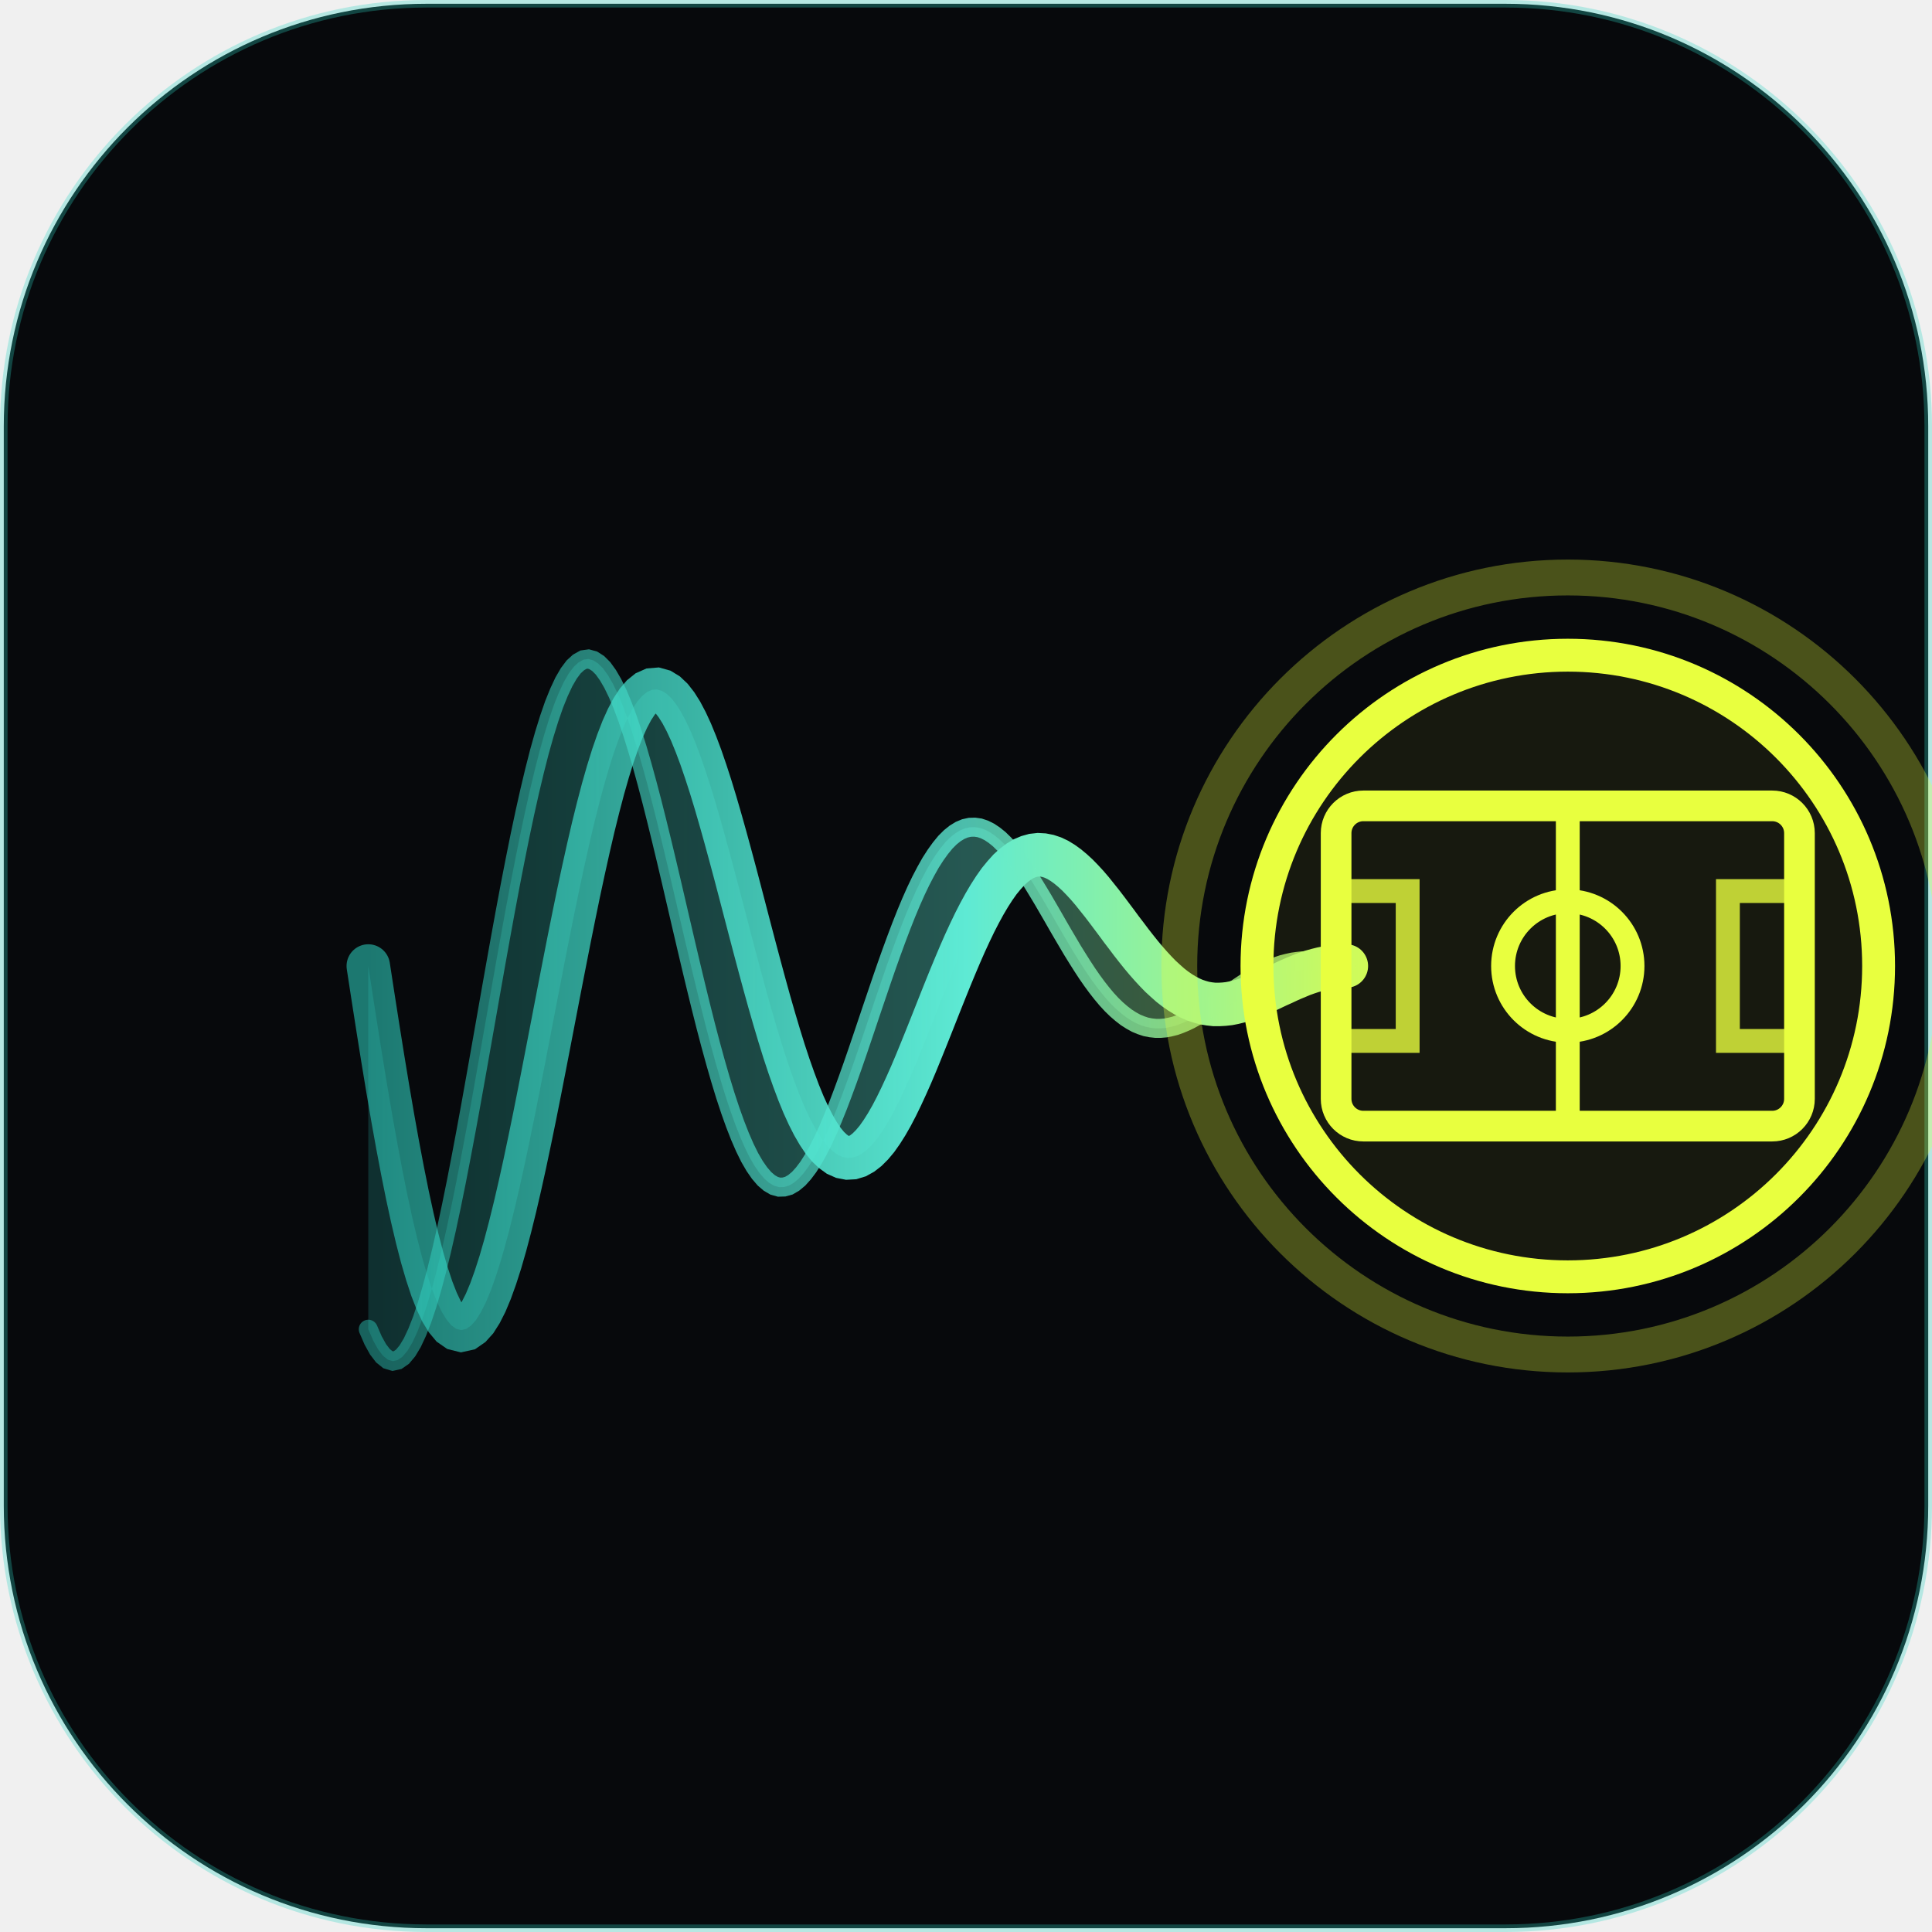
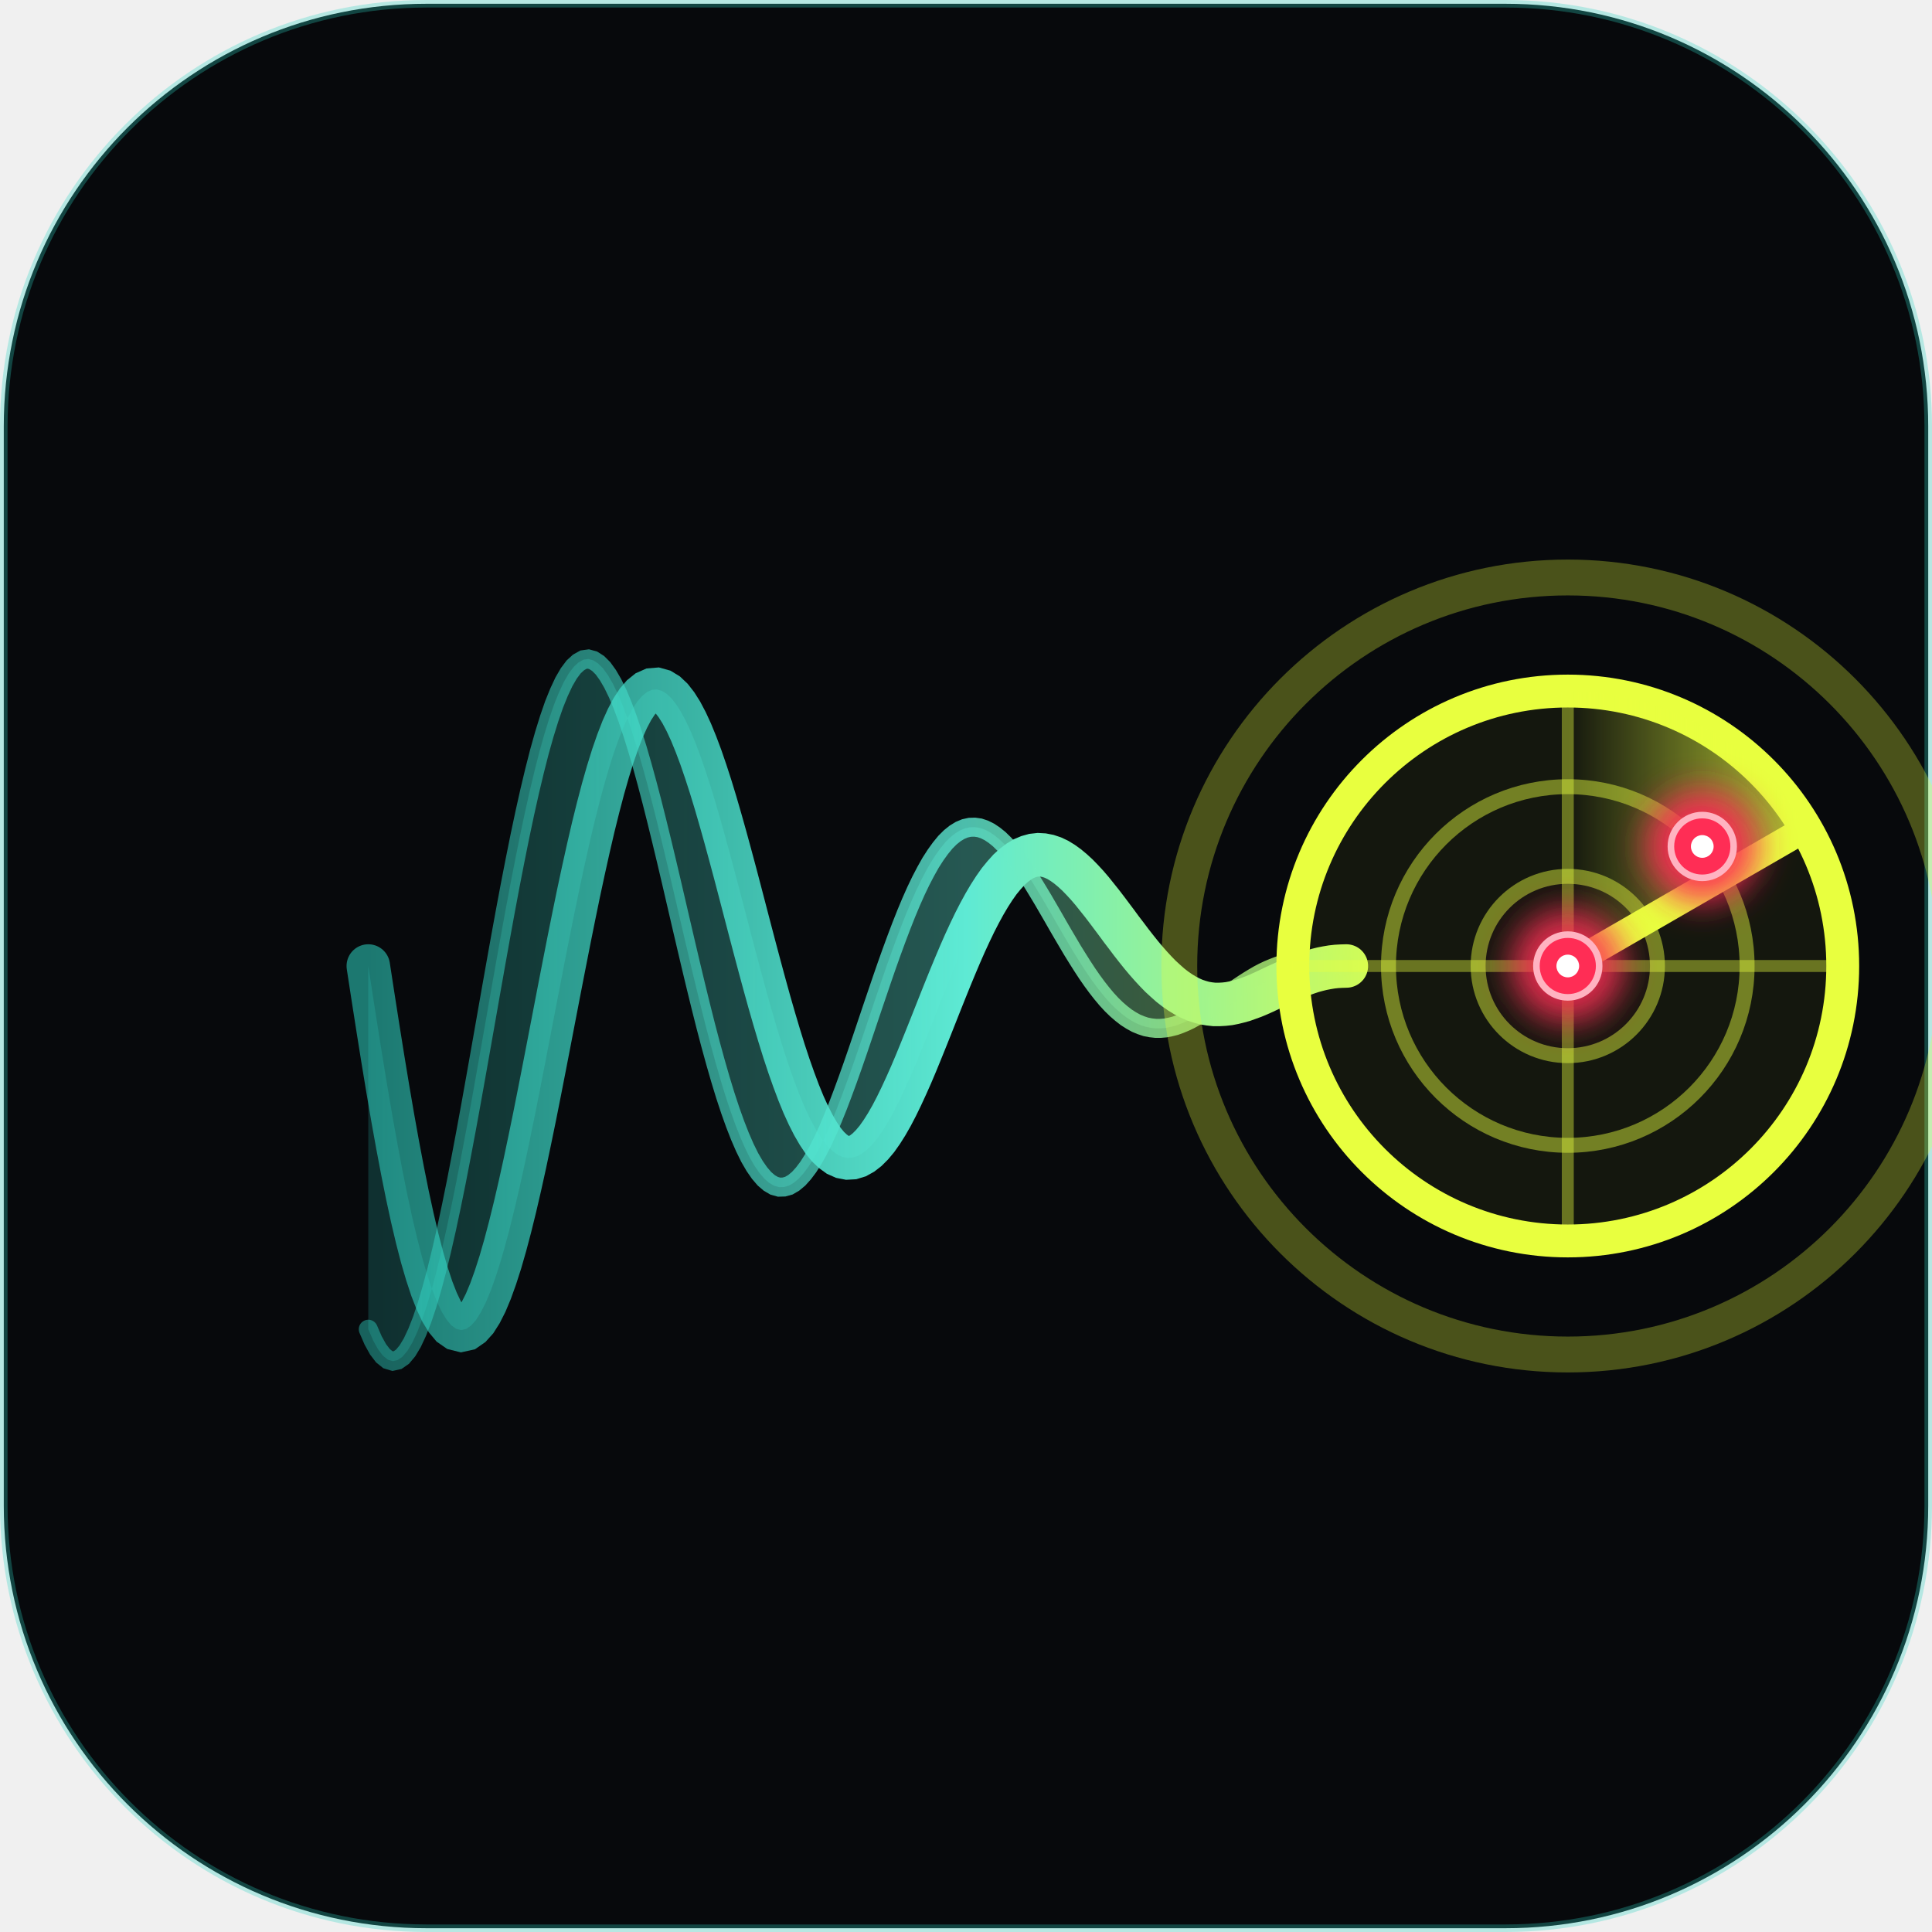
<svg xmlns="http://www.w3.org/2000/svg" viewBox="0 0 512 512" width="512" height="512">
  <defs>
    <filter id="glow" x="-50%" y="-50%" width="200%" height="200%">
      <feGaussianBlur stdDeviation="2.6" result="b" />
      <feMerge>
        <feMergeNode in="b" />
        <feMergeNode in="SourceGraphic" />
      </feMerge>
    </filter>
  </defs>
  <rect x="1" y="1" width="510" height="510" rx="112" fill="#07090C" stroke="#2ED3C3" stroke-opacity="0.3" stroke-width="2" />
  <g transform="translate(76 76) scale(3.6)">
    <defs>
      <linearGradient id="gkd" x1="6" y1="0" x2="86" y2="0" gradientUnits="userSpaceOnUse">
        <stop offset="0" stop-color="#2ED3C3" stop-opacity="0.55" />
        <stop offset="0.55" stop-color="#5EEAD4" />
        <stop offset="1" stop-color="#E8FF3F" />
      </linearGradient>
    </defs>
    <path d="M6.00 50.00 L6.36 52.34 L6.72 54.64 L7.08 56.89 L7.44 59.07 L7.80 61.17 L8.16 63.17 L8.52 65.07 L8.88 66.86 L9.24 68.52 L9.60 70.05 L9.96 71.44 L10.32 72.67 L10.68 73.76 L11.04 74.68 L11.40 75.44 L11.76 76.03 L12.12 76.46 L12.48 76.71 L12.84 76.80 L13.20 76.72 L13.56 76.47 L13.92 76.07 L14.28 75.50 L14.64 74.79 L15.00 73.93 L15.36 72.93 L15.72 71.81 L16.08 70.56 L16.44 69.20 L16.80 67.74 L17.16 66.19 L17.52 64.56 L17.88 62.85 L18.24 61.10 L18.60 59.29 L18.96 57.45 L19.32 55.59 L19.68 53.72 L20.04 51.85 L20.40 50.00 L20.76 48.17 L21.12 46.38 L21.48 44.63 L21.84 42.95 L22.20 41.33 L22.56 39.78 L22.92 38.33 L23.28 36.96 L23.64 35.70 L24.00 34.54 L24.36 33.50 L24.72 32.57 L25.08 31.77 L25.44 31.09 L25.80 30.54 L26.16 30.12 L26.52 29.83 L26.88 29.67 L27.24 29.64 L27.60 29.74 L27.96 29.96 L28.32 30.30 L28.68 30.76 L29.04 31.33 L29.40 32.01 L29.76 32.79 L30.12 33.67 L30.48 34.63 L30.84 35.68 L31.20 36.79 L31.56 37.97 L31.92 39.21 L32.28 40.49 L32.64 41.81 L33.00 43.15 L33.36 44.52 L33.72 45.90 L34.08 47.28 L34.44 48.65 L34.80 50.00 L35.16 51.33 L35.52 52.63 L35.88 53.88 L36.24 55.09 L36.60 56.25 L36.96 57.34 L37.32 58.36 L37.68 59.32 L38.04 60.20 L38.40 60.99 L38.76 61.70 L39.12 62.32 L39.48 62.86 L39.84 63.30 L40.20 63.64 L40.56 63.90 L40.92 64.06 L41.28 64.13 L41.64 64.11 L42.00 64.00 L42.36 63.80 L42.72 63.52 L43.08 63.16 L43.44 62.73 L43.80 62.22 L44.16 61.65 L44.52 61.02 L44.88 60.33 L45.24 59.59 L45.60 58.81 L45.96 58.00 L46.32 57.15 L46.68 56.27 L47.04 55.38 L47.40 54.48 L47.76 53.57 L48.12 52.66 L48.48 51.76 L48.84 50.87 L49.20 50.00 L49.56 49.15 L49.92 48.33 L50.28 47.55 L50.64 46.80 L51.00 46.10 L51.36 45.44 L51.72 44.83 L52.08 44.27 L52.44 43.76 L52.80 43.32 L53.16 42.92 L53.52 42.59 L53.88 42.32 L54.24 42.10 L54.60 41.95 L54.96 41.85 L55.32 41.81 L55.68 41.83 L56.04 41.90 L56.40 42.02 L56.76 42.19 L57.12 42.41 L57.48 42.67 L57.84 42.97 L58.20 43.30 L58.56 43.67 L58.92 44.06 L59.28 44.48 L59.64 44.93 L60.00 45.38 L60.36 45.85 L60.72 46.33 L61.08 46.81 L61.44 47.30 L61.80 47.77 L62.16 48.25 L62.52 48.71 L62.88 49.16 L63.24 49.59 L63.60 50.00 L63.96 50.39 L64.32 50.76 L64.68 51.09 L65.04 51.41 L65.40 51.69 L65.76 51.94 L66.12 52.16 L66.48 52.35 L66.84 52.51 L67.20 52.63 L67.56 52.73 L67.92 52.79 L68.28 52.83 L68.64 52.83 L69.00 52.81 L69.36 52.77 L69.72 52.70 L70.08 52.61 L70.44 52.51 L70.80 52.38 L71.16 52.25 L71.52 52.10 L71.88 51.94 L72.24 51.77 L72.60 51.60 L72.96 51.43 L73.32 51.27 L73.68 51.10 L74.04 50.94 L74.40 50.79 L74.76 50.64 L75.12 50.51 L75.48 50.39 L75.84 50.29 L76.20 50.20 L76.56 50.13 L76.92 50.07 L77.28 50.03 L77.64 50.01 L78.00 50.00 L78.00 50.00 L77.64 49.92 L77.28 49.85 L76.92 49.78 L76.56 49.71 L76.20 49.66 L75.84 49.63 L75.48 49.61 L75.12 49.60 L74.76 49.62 L74.40 49.66 L74.04 49.71 L73.68 49.79 L73.32 49.88 L72.96 50.00 L72.60 50.14 L72.24 50.29 L71.88 50.46 L71.52 50.65 L71.16 50.86 L70.80 51.08 L70.44 51.31 L70.08 51.55 L69.72 51.80 L69.36 52.06 L69.00 52.32 L68.64 52.57 L68.28 52.83 L67.92 53.07 L67.56 53.31 L67.20 53.54 L66.84 53.75 L66.48 53.95 L66.12 54.12 L65.76 54.27 L65.40 54.40 L65.04 54.49 L64.68 54.56 L64.32 54.59 L63.96 54.59 L63.60 54.55 L63.24 54.48 L62.88 54.36 L62.52 54.21 L62.16 54.01 L61.80 53.78 L61.44 53.50 L61.08 53.19 L60.72 52.84 L60.36 52.45 L60.00 52.02 L59.64 51.56 L59.28 51.07 L58.92 50.55 L58.56 50.00 L58.20 49.43 L57.84 48.85 L57.48 48.24 L57.12 47.63 L56.76 47.01 L56.40 46.38 L56.04 45.76 L55.68 45.14 L55.32 44.54 L54.96 43.95 L54.60 43.38 L54.24 42.83 L53.88 42.32 L53.52 41.84 L53.16 41.40 L52.80 41.01 L52.44 40.66 L52.08 40.37 L51.72 40.13 L51.36 39.95 L51.00 39.83 L50.64 39.78 L50.28 39.79 L49.92 39.87 L49.56 40.02 L49.20 40.24 L48.84 40.53 L48.48 40.89 L48.12 41.33 L47.76 41.83 L47.40 42.39 L47.04 43.03 L46.68 43.72 L46.32 44.47 L45.96 45.28 L45.60 46.14 L45.24 47.05 L44.88 48.00 L44.52 48.98 L44.16 49.99 L43.80 51.03 L43.44 52.09 L43.08 53.15 L42.72 54.22 L42.36 55.29 L42.00 56.35 L41.64 57.39 L41.28 58.40 L40.92 59.38 L40.56 60.33 L40.20 61.22 L39.84 62.07 L39.48 62.85 L39.12 63.57 L38.76 64.21 L38.40 64.78 L38.04 65.26 L37.68 65.66 L37.32 65.96 L36.96 66.17 L36.60 66.27 L36.24 66.28 L35.88 66.18 L35.52 65.97 L35.16 65.66 L34.80 65.24 L34.44 64.72 L34.08 64.10 L33.72 63.37 L33.36 62.54 L33.00 61.62 L32.64 60.61 L32.28 59.52 L31.92 58.34 L31.56 57.09 L31.20 55.78 L30.84 54.41 L30.48 52.98 L30.12 51.51 L29.76 50.01 L29.40 48.48 L29.04 46.94 L28.68 45.39 L28.32 43.84 L27.96 42.31 L27.60 40.81 L27.24 39.34 L26.88 37.91 L26.52 36.54 L26.16 35.23 L25.80 33.99 L25.44 32.84 L25.08 31.77 L24.72 30.81 L24.36 29.95 L24.00 29.21 L23.64 28.59 L23.28 28.09 L22.92 27.73 L22.56 27.50 L22.20 27.40 L21.84 27.45 L21.48 27.65 L21.12 27.98 L20.76 28.46 L20.40 29.08 L20.04 29.85 L19.68 30.74 L19.32 31.78 L18.96 32.94 L18.60 34.22 L18.24 35.63 L17.88 37.14 L17.52 38.75 L17.16 40.45 L16.80 42.24 L16.44 44.09 L16.08 46.01 L15.72 47.98 L15.36 49.99 L15.00 52.02 L14.64 54.07 L14.28 56.11 L13.92 58.14 L13.56 60.15 L13.20 62.12 L12.84 64.03 L12.48 65.89 L12.12 67.66 L11.76 69.35 L11.40 70.93 L11.04 72.40 L10.68 73.75 L10.32 74.97 L9.96 76.04 L9.60 76.96 L9.24 77.73 L8.88 78.33 L8.52 78.76 L8.16 79.01 L7.80 79.09 L7.44 78.98 L7.08 78.69 L6.72 78.22 L6.36 77.57 L6.00 76.74 Z" fill="url(#gkd)" fill-opacity="0.35" />
    <path d="M6.00 50.00 L6.36 52.34 L6.72 54.64 L7.08 56.89 L7.44 59.07 L7.80 61.17 L8.16 63.17 L8.52 65.07 L8.88 66.86 L9.24 68.52 L9.60 70.05 L9.96 71.44 L10.32 72.67 L10.68 73.76 L11.04 74.68 L11.40 75.44 L11.76 76.03 L12.12 76.46 L12.48 76.71 L12.84 76.80 L13.20 76.72 L13.56 76.47 L13.92 76.07 L14.28 75.50 L14.64 74.79 L15.00 73.93 L15.36 72.93 L15.72 71.81 L16.08 70.56 L16.44 69.20 L16.80 67.74 L17.16 66.19 L17.52 64.56 L17.88 62.85 L18.24 61.10 L18.60 59.29 L18.96 57.45 L19.32 55.59 L19.68 53.72 L20.04 51.85 L20.40 50.00 L20.76 48.17 L21.12 46.38 L21.48 44.63 L21.84 42.95 L22.20 41.33 L22.56 39.78 L22.92 38.33 L23.28 36.96 L23.64 35.70 L24.00 34.54 L24.36 33.50 L24.72 32.57 L25.08 31.77 L25.44 31.09 L25.80 30.54 L26.16 30.12 L26.52 29.83 L26.88 29.67 L27.24 29.64 L27.60 29.74 L27.96 29.96 L28.32 30.30 L28.68 30.76 L29.04 31.33 L29.40 32.01 L29.76 32.79 L30.12 33.67 L30.48 34.63 L30.84 35.68 L31.20 36.79 L31.56 37.97 L31.92 39.21 L32.28 40.49 L32.64 41.81 L33.00 43.15 L33.36 44.52 L33.72 45.90 L34.08 47.28 L34.44 48.65 L34.80 50.00 L35.16 51.33 L35.52 52.63 L35.88 53.88 L36.24 55.09 L36.60 56.25 L36.96 57.34 L37.32 58.36 L37.68 59.32 L38.04 60.20 L38.40 60.99 L38.76 61.70 L39.12 62.32 L39.48 62.86 L39.84 63.30 L40.20 63.64 L40.56 63.90 L40.92 64.06 L41.28 64.13 L41.64 64.11 L42.00 64.00 L42.36 63.80 L42.72 63.52 L43.08 63.16 L43.44 62.73 L43.80 62.22 L44.16 61.65 L44.52 61.02 L44.88 60.33 L45.24 59.59 L45.60 58.81 L45.96 58.00 L46.32 57.15 L46.68 56.27 L47.04 55.38 L47.40 54.48 L47.76 53.57 L48.12 52.66 L48.48 51.76 L48.84 50.87 L49.20 50.00 L49.56 49.15 L49.92 48.33 L50.28 47.55 L50.64 46.80 L51.00 46.10 L51.36 45.44 L51.72 44.83 L52.08 44.27 L52.44 43.76 L52.80 43.32 L53.16 42.92 L53.52 42.59 L53.88 42.32 L54.24 42.10 L54.60 41.95 L54.96 41.85 L55.32 41.81 L55.68 41.83 L56.04 41.90 L56.40 42.02 L56.76 42.19 L57.12 42.41 L57.48 42.67 L57.84 42.97 L58.20 43.30 L58.56 43.67 L58.92 44.06 L59.28 44.48 L59.64 44.93 L60.00 45.38 L60.36 45.85 L60.72 46.33 L61.08 46.81 L61.44 47.30 L61.80 47.77 L62.16 48.25 L62.52 48.71 L62.88 49.16 L63.24 49.59 L63.60 50.00 L63.96 50.39 L64.32 50.76 L64.68 51.09 L65.04 51.41 L65.40 51.69 L65.76 51.94 L66.12 52.16 L66.48 52.35 L66.84 52.51 L67.20 52.63 L67.56 52.73 L67.92 52.79 L68.28 52.83 L68.64 52.83 L69.00 52.81 L69.36 52.77 L69.72 52.70 L70.08 52.61 L70.44 52.51 L70.80 52.38 L71.16 52.25 L71.52 52.10 L71.88 51.94 L72.24 51.77 L72.60 51.60 L72.96 51.43 L73.32 51.27 L73.68 51.10 L74.04 50.94 L74.40 50.79 L74.76 50.64 L75.12 50.51 L75.48 50.39 L75.84 50.29 L76.20 50.20 L76.56 50.13 L76.92 50.07 L77.28 50.03 L77.64 50.01 L78.00 50.00" fill="none" stroke="url(#gkd)" stroke-width="3.2" stroke-linecap="round" />
    <path d="M6.00 76.74 L6.36 77.57 L6.72 78.22 L7.08 78.69 L7.44 78.98 L7.80 79.09 L8.16 79.01 L8.52 78.76 L8.88 78.33 L9.24 77.73 L9.60 76.96 L9.96 76.04 L10.32 74.97 L10.68 73.75 L11.04 72.40 L11.40 70.93 L11.76 69.35 L12.12 67.66 L12.48 65.89 L12.84 64.03 L13.20 62.12 L13.56 60.15 L13.92 58.14 L14.28 56.11 L14.64 54.07 L15.00 52.02 L15.36 49.99 L15.72 47.98 L16.08 46.01 L16.44 44.09 L16.80 42.24 L17.16 40.45 L17.52 38.75 L17.88 37.14 L18.24 35.63 L18.60 34.22 L18.96 32.94 L19.32 31.78 L19.68 30.74 L20.04 29.85 L20.40 29.08 L20.76 28.46 L21.12 27.98 L21.48 27.65 L21.84 27.45 L22.20 27.40 L22.56 27.50 L22.92 27.73 L23.28 28.09 L23.64 28.59 L24.00 29.21 L24.36 29.95 L24.72 30.81 L25.08 31.77 L25.44 32.84 L25.80 33.99 L26.16 35.23 L26.52 36.54 L26.88 37.91 L27.24 39.34 L27.60 40.81 L27.96 42.31 L28.32 43.84 L28.68 45.39 L29.04 46.94 L29.40 48.48 L29.76 50.01 L30.12 51.51 L30.48 52.98 L30.84 54.41 L31.20 55.78 L31.56 57.09 L31.92 58.34 L32.28 59.52 L32.64 60.61 L33.00 61.62 L33.36 62.54 L33.72 63.37 L34.08 64.10 L34.44 64.72 L34.80 65.24 L35.16 65.66 L35.52 65.97 L35.88 66.18 L36.24 66.28 L36.60 66.27 L36.96 66.17 L37.32 65.96 L37.68 65.66 L38.04 65.26 L38.40 64.78 L38.76 64.21 L39.12 63.57 L39.48 62.85 L39.84 62.07 L40.20 61.22 L40.56 60.33 L40.92 59.38 L41.28 58.40 L41.64 57.39 L42.00 56.35 L42.36 55.29 L42.72 54.22 L43.08 53.15 L43.44 52.09 L43.80 51.03 L44.16 49.99 L44.52 48.98 L44.88 48.00 L45.24 47.05 L45.60 46.14 L45.96 45.28 L46.32 44.47 L46.68 43.72 L47.04 43.03 L47.40 42.39 L47.76 41.83 L48.12 41.33 L48.48 40.89 L48.84 40.53 L49.20 40.24 L49.56 40.02 L49.92 39.87 L50.28 39.79 L50.64 39.78 L51.00 39.83 L51.36 39.95 L51.72 40.13 L52.08 40.37 L52.44 40.66 L52.80 41.01 L53.16 41.40 L53.52 41.84 L53.88 42.32 L54.24 42.83 L54.60 43.38 L54.96 43.95 L55.32 44.54 L55.68 45.14 L56.04 45.76 L56.40 46.38 L56.76 47.01 L57.12 47.63 L57.48 48.24 L57.84 48.85 L58.20 49.43 L58.56 50.00 L58.92 50.55 L59.28 51.07 L59.64 51.56 L60.00 52.02 L60.36 52.45 L60.72 52.84 L61.08 53.19 L61.44 53.50 L61.80 53.78 L62.16 54.01 L62.52 54.21 L62.88 54.36 L63.24 54.48 L63.60 54.55 L63.96 54.59 L64.32 54.59 L64.68 54.56 L65.04 54.49 L65.40 54.40 L65.76 54.27 L66.12 54.12 L66.48 53.95 L66.84 53.75 L67.20 53.54 L67.56 53.31 L67.92 53.07 L68.28 52.83 L68.64 52.57 L69.00 52.32 L69.36 52.06 L69.72 51.80 L70.08 51.55 L70.44 51.31 L70.80 51.08 L71.16 50.86 L71.52 50.65 L71.88 50.46 L72.24 50.29 L72.60 50.14 L72.96 50.00 L73.32 49.88 L73.68 49.79 L74.04 49.71 L74.40 49.66 L74.76 49.62 L75.12 49.60 L75.48 49.61 L75.84 49.63 L76.20 49.66 L76.56 49.71 L76.92 49.78 L77.28 49.85 L77.64 49.92 L78.00 50.00" fill="none" stroke="url(#gkd)" stroke-width="1.4" stroke-opacity="0.8" stroke-linecap="round" />
    <g class="bigball" transform="translate(94.3 50) scale(2.2) translate(-87 -50)">
      <defs>
        <radialGradient id="bbd">
          <stop offset="0" stop-color="#FFFFFF" />
          <stop offset="0.35" stop-color="#E8FF3F" />
          <stop offset="1" stop-color="#E8FF3F" stop-opacity="0" />
        </radialGradient>
      </defs>
+       <defs>
+         <linearGradient id="swd" x1="0" y1="0" x2="1" y2="0">
+           <stop offset="0" stop-color="#E8FF3F" stop-opacity="0" />
+           <stop offset="1" stop-color="#E8FF3F" stop-opacity="0.75" />
+         </linearGradient>
+       </defs>
      <circle cx="87" cy="50" r="13" fill="none" stroke="#E8FF3F" stroke-width="1.2" stroke-opacity="0.3">
        <animate attributeName="r" values="10;12.5" dur="2.4s" repeatCount="indefinite" />
        <animate attributeName="stroke-opacity" values="0.6;0" dur="2.4s" repeatCount="indefinite" />
      </circle>
-       <circle cx="87" cy="50" r="10.4" fill="#E8FF3F" fill-opacity="0.07" stroke="#E8FF3F" stroke-width="1.1" />
-       <clipPath id="fcd">
-         <circle cx="87" cy="50" r="9.8" />
-       </clipPath>
-       <g clip-path="url(#fcd)">
-         <g transform="translate(87 50) scale(1.14) translate(-87 -50)">
-           <g fill="none" stroke="#E8FF3F" stroke-width="0.7">
-             <rect x="80.2" y="45.3" width="13.6" height="9.4" rx="0.8" stroke-width="0.9" />
-             <path d="M87 45.3V54.7" />
-             <circle cx="87" cy="50" r="1.9" />
-             <path d="M80.2 47.8H82.3V52.2H80.2M93.8 47.8H91.7V52.2H93.8" stroke-opacity="0.8" />
-           </g>
-           <defs>
-             <filter id="rgd" x="-100%" y="-100%" width="300%" height="300%">
-               <feGaussianBlur stdDeviation="0.9" />
-             </filter>
-           </defs>
-           <circle r="2.6" fill="#FF2D55" fill-opacity="0.9" filter="url(#rgd)">
-             <animateMotion dur="3.6s" repeatCount="indefinite" path="M82.5 50C84 46.5 86 53 88 48.2S91.5 52.5 92.6 50C91 53.5 88 47.5 86 52S83 47 82.5 50Z" />
-           </circle>
-           <circle r="1.45" fill="#FF2D55" stroke="#FF8FA3" stroke-width="0.3">
-             <animateMotion dur="3.6s" repeatCount="indefinite" path="M82.5 50C84 46.5 86 53 88 48.2S91.5 52.5 92.6 50C91 53.5 88 47.5 86 52S83 47 82.5 50Z" />
-           </circle>
-           <circle r="0.5" fill="#fff" fill-opacity="0.9">
-             <animateMotion dur="3.6s" repeatCount="indefinite" path="M82.5 50C84 46.5 86 53 88 48.2S91.5 52.5 92.6 50C91 53.5 88 47.5 86 52S83 47 82.5 50Z" />
-           </circle>
-         </g>
+       <circle cx="87" cy="50" r="9.2" fill="#E8FF3F" fill-opacity="0.06" stroke="#E8FF3F" stroke-width="1.1" />
+       <circle cx="87" cy="50" r="6" fill="none" stroke="#E8FF3F" stroke-width="0.5" stroke-opacity="0.45" />
+       <circle cx="87" cy="50" r="3" fill="none" stroke="#E8FF3F" stroke-width="0.5" stroke-opacity="0.45" />
+       <path d="M77.8 50H96.2M87 40.8V59.2" stroke="#E8FF3F" stroke-width="0.4" stroke-opacity="0.4" />
+       <g>
+         <path d="M87 50L87.00 40.80A9.2 9.2 0 0 1 94.97 45.40Z" fill="url(#swd)" />
+         <path d="M87 50L94.97 45.40" stroke="#E8FF3F" stroke-width="0.9" />
+         <animateTransform attributeName="transform" type="rotate" from="0 87 50" to="360 87 50" dur="2.4s" repeatCount="indefinite" />
      </g>
+       <defs>
+         <filter id="rnd" x="-150%" y="-150%" width="400%" height="400%">
+           <feGaussianBlur stdDeviation="0.55" />
+         </filter>
+       </defs>
+       <g>
+         <animate attributeName="opacity" values="0;0;1;0.15" keyTimes="0;0.55;0.62;1" dur="2.4s" repeatCount="indefinite" />
+         <circle cx="91.5" cy="46" r="1.9" fill="#FF2D55" fill-opacity="0.9" filter="url(#rnd)" />
+         <circle cx="91.5" cy="46" r="1.05" fill="#FF2D55" stroke="#FFB3C1" stroke-width="0.22" />
+         <circle cx="91.5" cy="46" r="0.38" fill="#fff" />
+       </g>
+       <circle cx="87" cy="50" r="1.9" fill="#FF2D55" fill-opacity="0.85" filter="url(#rnd)">
+         <animate attributeName="r" values="1.6;2.2;1.6" dur="2.4s" repeatCount="indefinite" />
+       </circle>
+       <circle cx="87" cy="50" r="1.05" fill="#FF2D55" stroke="#FFB3C1" stroke-width="0.22" />
+       <circle cx="87" cy="50" r="0.38" fill="#fff" />
    </g>
  </g>
</svg>
